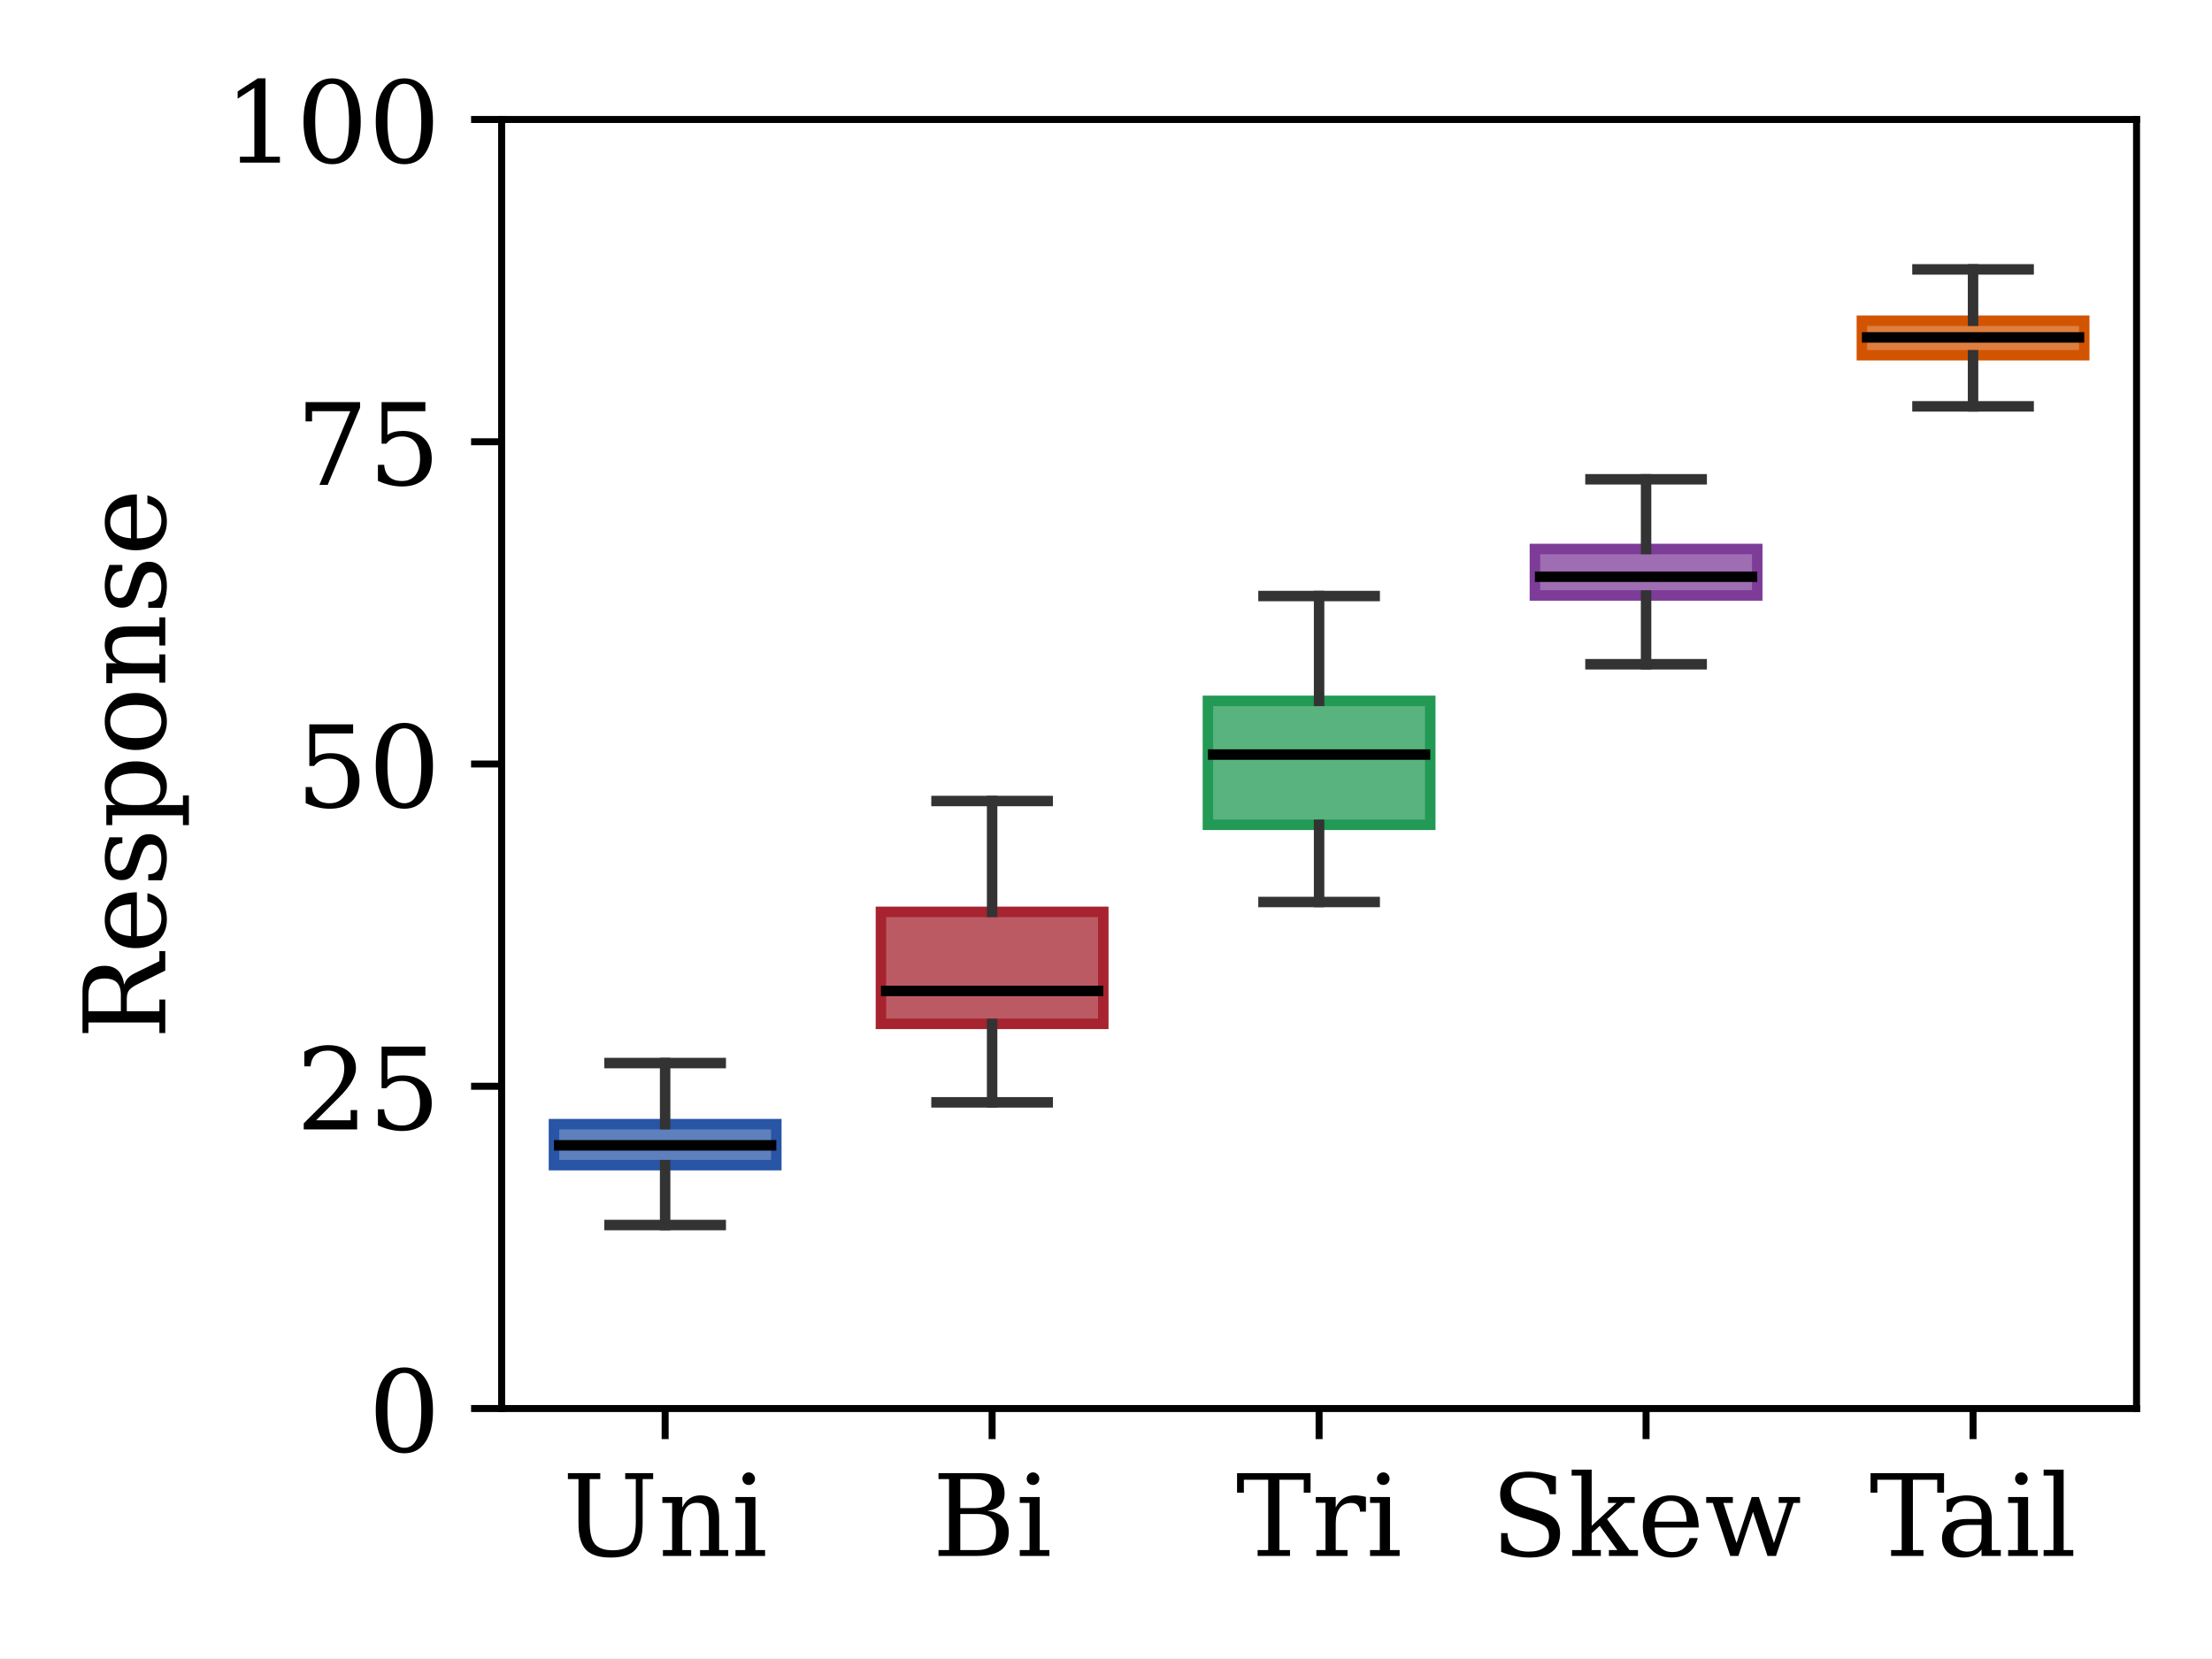
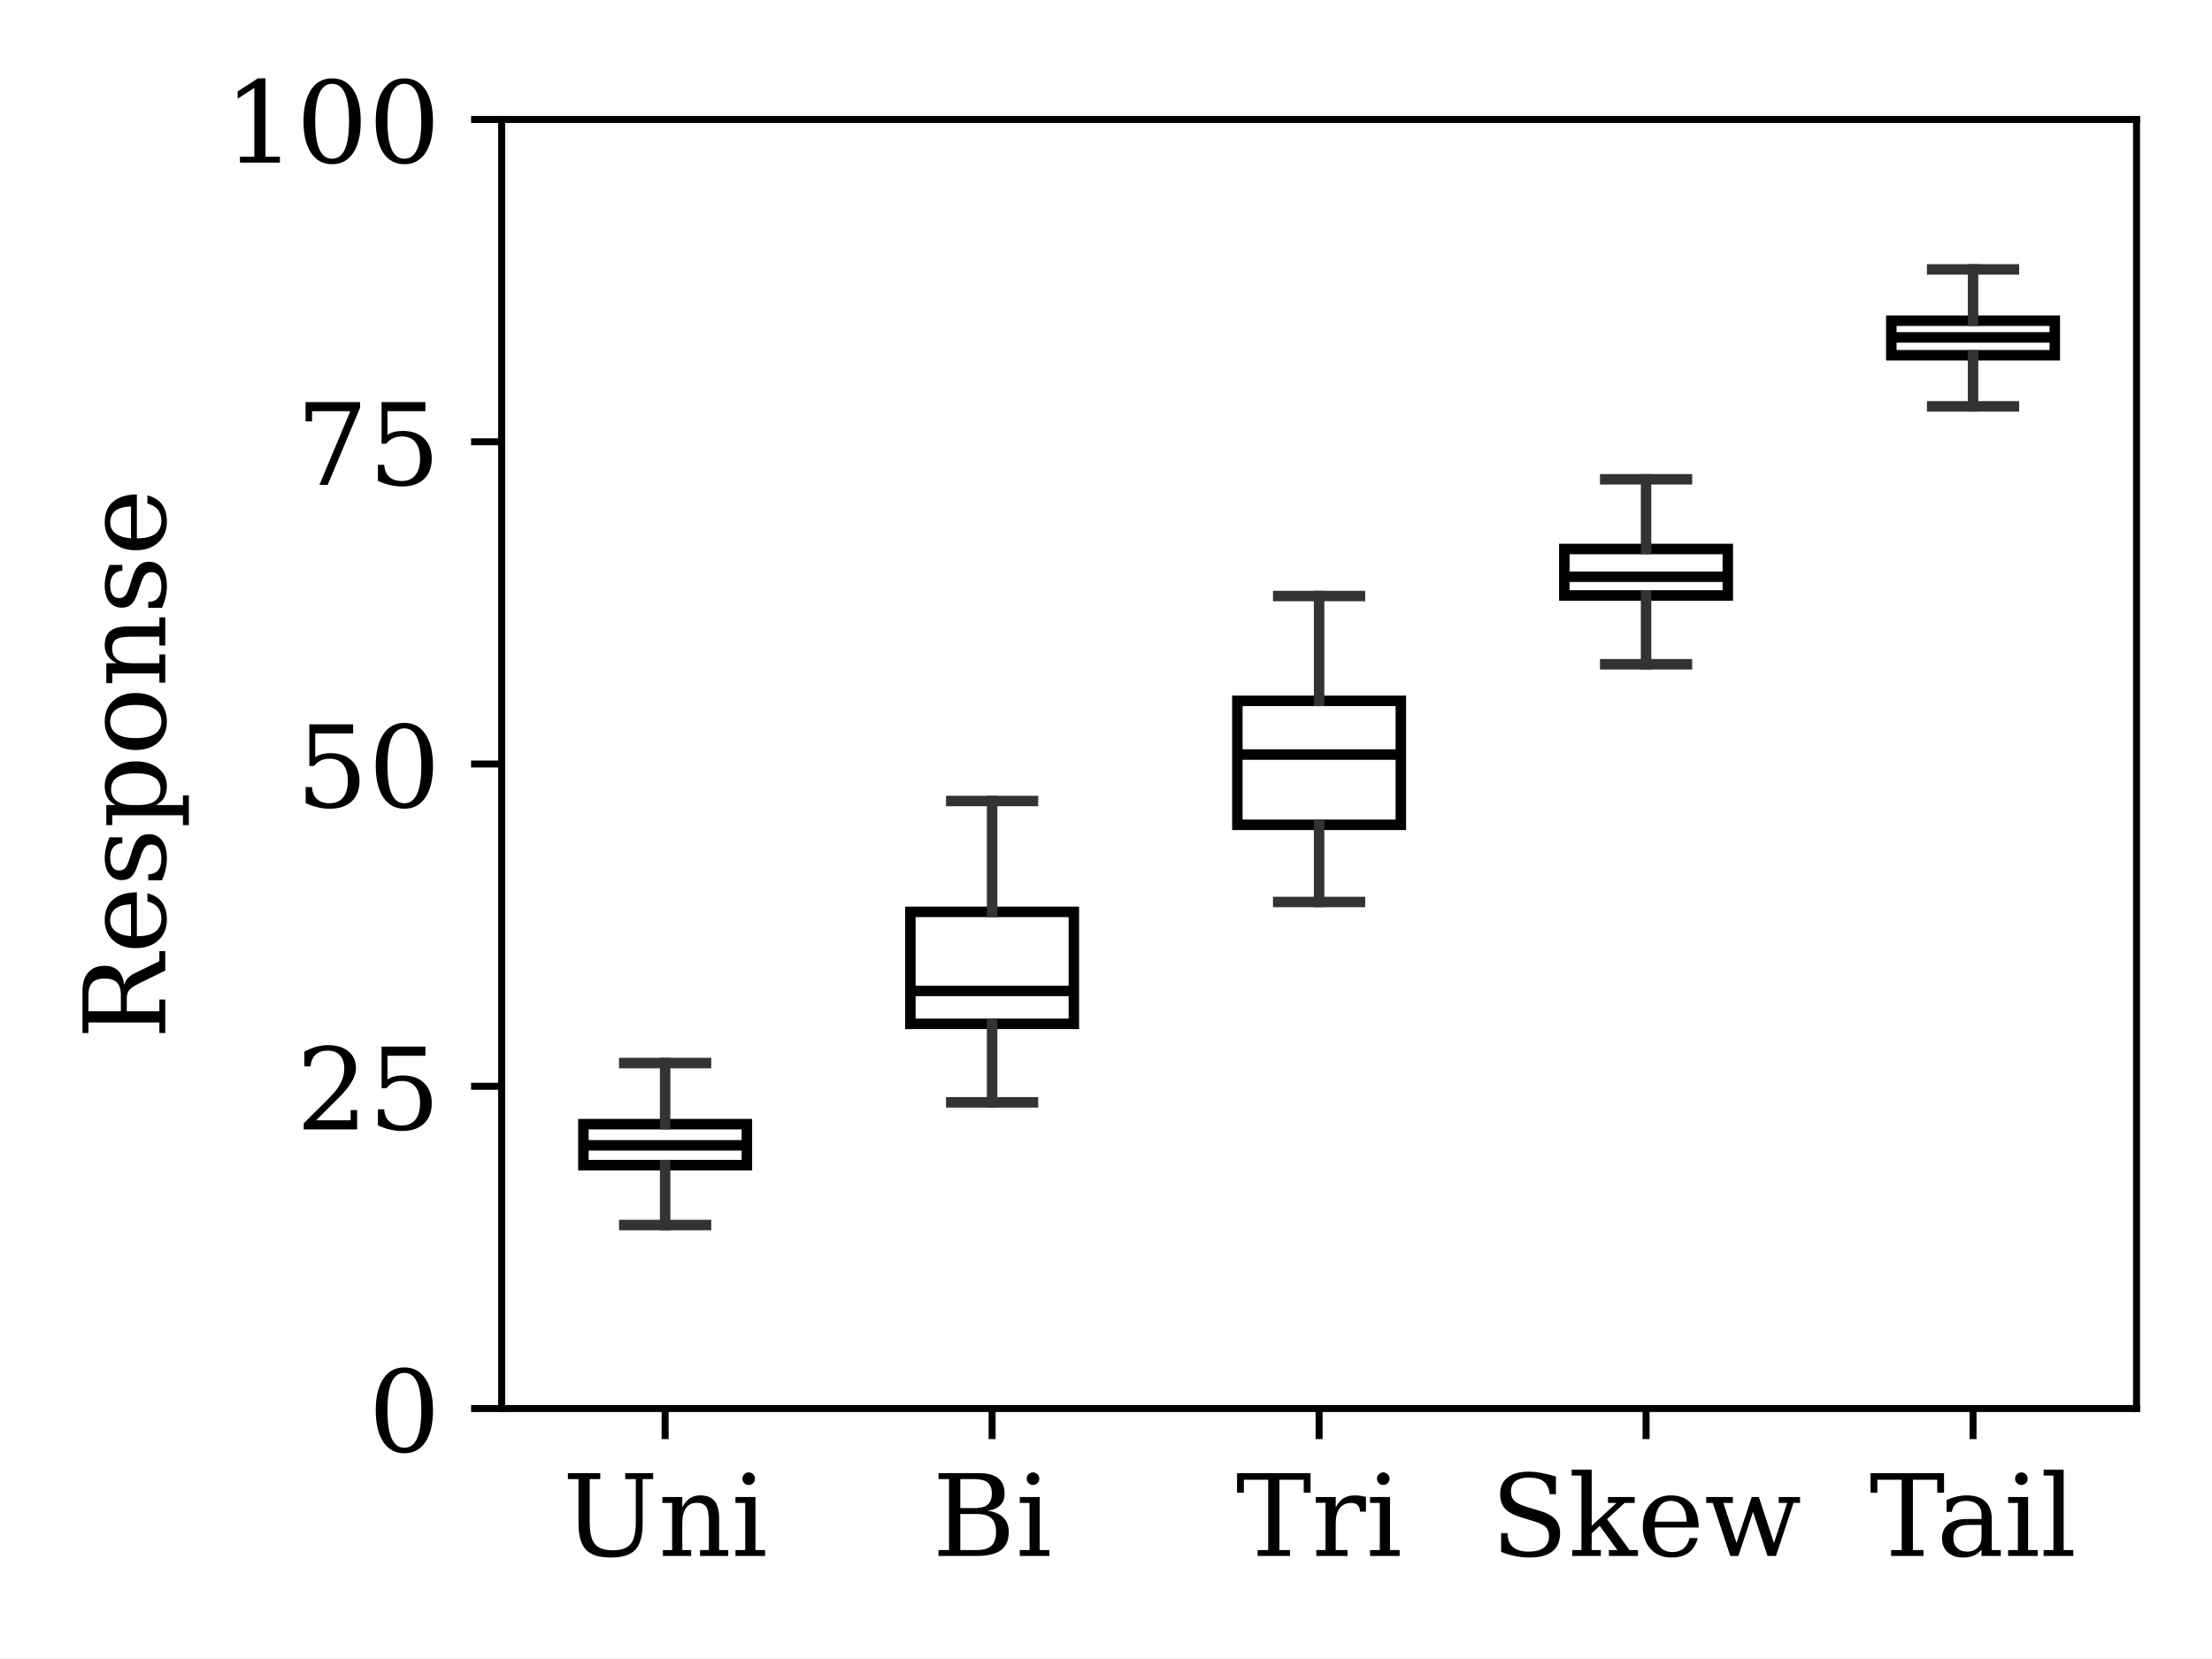
<svg xmlns="http://www.w3.org/2000/svg" xmlns:xlink="http://www.w3.org/1999/xlink" width="253.28pt" height="189.88pt" viewBox="0 0 253.28 189.88" version="1.1">
  <defs>
    <style type="text/css">*{stroke-linejoin: round; stroke-linecap: butt}</style>
  </defs>
  <g id="figure_1">
    <g id="patch_1">
      <path d="M 0 189.88 L 253.28 189.88 L 253.28 0 L 0 0 z " style="fill: #ffffff" />
    </g>
    <g id="axes_1">
      <g id="patch_2">
        <path d="M 57.44 161.28 L 244.64 161.28 L 244.64 13.68 L 57.44 13.68 z " style="fill: #ffffff" />
      </g>
      <g id="matplotlib.axis_1">
        <g id="xtick_1">
          <g id="line2d_1">
            <defs>
-               <path id="m5e8a3b260f" d="M 0 0 L 0 3.5 " style="stroke: #000000; stroke-width: 0.8" />
+               <path id="mbf20b64b3d" d="M 0 0 L 0 3.5 " style="stroke: #000000; stroke-width: 0.8" />
            </defs>
            <g>
-               <use xlink:href="#m5e8a3b260f" x="76.16" y="161.28" style="stroke: #000000; stroke-width: 0.8" />
+               <use xlink:href="#mbf20b64b3d" x="76.16" y="161.28" style="stroke: #000000; stroke-width: 0.8" />
            </g>
          </g>
          <g id="text_1">
            <g transform="translate(64.41633 178.158) scale(0.13 -0.13)">
              <defs>
                <path id="DejaVuSerif-55" d="M 897 4331 L 300 4331 L 300 4666 L 2125 4666 L 2125 4331 L 1528 4331 L 1528 1919 Q 1528 1025 1820 672 Q 2113 319 2828 319 Q 3544 319 3836 672 Q 4128 1025 4128 1919 L 4128 4331 L 3531 4331 L 3531 4666 L 5106 4666 L 5106 4331 L 4513 4331 L 4513 1856 Q 4513 791 4103 350 Q 3694 -91 2713 -91 Q 1731 -91 1314 353 Q 897 797 897 1856 L 897 4331 z " transform="scale(0.015625)" />
                <path id="DejaVuSerif-6e" d="M 263 0 L 263 331 L 781 331 L 781 2988 L 231 2988 L 231 3322 L 1356 3322 L 1356 2731 Q 1516 3069 1770 3241 Q 2025 3413 2363 3413 Q 2913 3413 3172 3097 Q 3431 2781 3431 2113 L 3431 331 L 3944 331 L 3944 0 L 2356 0 L 2356 331 L 2853 331 L 2853 1931 Q 2853 2541 2703 2767 Q 2553 2994 2175 2994 Q 1775 2994 1565 2701 Q 1356 2409 1356 1850 L 1356 331 L 1856 331 L 1856 0 L 263 0 z " transform="scale(0.015625)" />
                <path id="DejaVuSerif-69" d="M 622 4353 Q 622 4497 726 4603 Q 831 4709 978 4709 Q 1122 4709 1226 4603 Q 1331 4497 1331 4353 Q 1331 4206 1228 4103 Q 1125 4000 978 4000 Q 831 4000 726 4103 Q 622 4206 622 4353 z M 1356 331 L 1900 331 L 1900 0 L 231 0 L 231 331 L 781 331 L 781 2988 L 231 2988 L 231 3322 L 1356 3322 L 1356 331 z " transform="scale(0.015625)" />
              </defs>
              <use xlink:href="#DejaVuSerif-55" />
              <use xlink:href="#DejaVuSerif-6e" transform="translate(84.27734 0)" />
              <use xlink:href="#DejaVuSerif-69" transform="translate(148.6816 0)" />
            </g>
          </g>
        </g>
        <g id="xtick_2">
          <g id="line2d_2">
            <g>
-               <use xlink:href="#m5e8a3b260f" x="113.6" y="161.28" style="stroke: #000000; stroke-width: 0.8" />
+               <use xlink:href="#mbf20b64b3d" x="113.6" y="161.28" style="stroke: #000000; stroke-width: 0.8" />
            </g>
          </g>
          <g id="text_2">
            <g transform="translate(106.7445 178.158) scale(0.13 -0.13)">
              <defs>
                <path id="DejaVuSerif-42" d="M 1581 331 L 2516 331 Q 3078 331 3337 575 Q 3597 819 3597 1350 Q 3597 1878 3339 2120 Q 3081 2363 2516 2363 L 1581 2363 L 1581 331 z M 1581 2694 L 2375 2694 Q 2888 2694 3123 2891 Q 3359 3088 3359 3513 Q 3359 3941 3123 4136 Q 2888 4331 2375 4331 L 1581 4331 L 1581 2694 z M 353 0 L 353 331 L 947 331 L 947 4331 L 353 4331 L 353 4666 L 2656 4666 Q 3363 4666 3720 4377 Q 4078 4088 4078 3513 Q 4078 3097 3829 2850 Q 3581 2603 3103 2547 Q 3697 2472 4005 2167 Q 4313 1863 4313 1350 Q 4313 656 3875 328 Q 3438 0 2509 0 L 353 0 z " transform="scale(0.015625)" />
              </defs>
              <use xlink:href="#DejaVuSerif-42" />
              <use xlink:href="#DejaVuSerif-69" transform="translate(73.48633 0)" />
            </g>
          </g>
        </g>
        <g id="xtick_3">
          <g id="line2d_3">
            <g>
-               <use xlink:href="#m5e8a3b260f" x="151.04" y="161.28" style="stroke: #000000; stroke-width: 0.8" />
+               <use xlink:href="#mbf20b64b3d" x="151.04" y="161.28" style="stroke: #000000; stroke-width: 0.8" />
            </g>
          </g>
          <g id="text_3">
            <g transform="translate(141.5185 178.158) scale(0.13 -0.13)">
              <defs>
                <path id="DejaVuSerif-54" d="M 1222 0 L 1222 331 L 1819 331 L 1819 4294 L 447 4294 L 447 3566 L 63 3566 L 63 4666 L 4206 4666 L 4206 3566 L 3822 3566 L 3822 4294 L 2450 4294 L 2450 331 L 3047 331 L 3047 0 L 1222 0 z " transform="scale(0.015625)" />
                <path id="DejaVuSerif-72" d="M 3059 3328 L 3059 2497 L 2728 2497 Q 2713 2744 2591 2866 Q 2469 2988 2234 2988 Q 1809 2988 1582 2694 Q 1356 2400 1356 1850 L 1356 331 L 2022 331 L 2022 0 L 263 0 L 263 331 L 781 331 L 781 2994 L 231 2994 L 231 3322 L 1356 3322 L 1356 2731 Q 1525 3078 1790 3245 Q 2056 3413 2438 3413 Q 2578 3413 2733 3391 Q 2888 3369 3059 3328 z " transform="scale(0.015625)" />
              </defs>
              <use xlink:href="#DejaVuSerif-54" />
              <use xlink:href="#DejaVuSerif-72" transform="translate(66.69922 0)" />
              <use xlink:href="#DejaVuSerif-69" transform="translate(114.502 0)" />
            </g>
          </g>
        </g>
        <g id="xtick_4">
          <g id="line2d_4">
            <g>
-               <use xlink:href="#m5e8a3b260f" x="188.48" y="161.28" style="stroke: #000000; stroke-width: 0.8" />
+               <use xlink:href="#mbf20b64b3d" x="188.48" y="161.28" style="stroke: #000000; stroke-width: 0.8" />
            </g>
          </g>
          <g id="text_4">
            <g transform="translate(170.6781 178.158) scale(0.13 -0.13)">
              <defs>
                <path id="DejaVuSerif-53" d="M 594 225 L 594 1288 L 953 1284 Q 969 753 1261 498 Q 1553 244 2150 244 Q 2706 244 2998 464 Q 3291 684 3291 1106 Q 3291 1444 3114 1625 Q 2938 1806 2369 1978 L 1753 2163 Q 1084 2366 811 2669 Q 538 2972 538 3500 Q 538 4094 959 4422 Q 1381 4750 2144 4750 Q 2469 4750 2856 4679 Q 3244 4609 3681 4475 L 3681 3481 L 3328 3481 Q 3275 3975 2998 4195 Q 2722 4416 2156 4416 Q 1663 4416 1405 4214 Q 1147 4013 1147 3628 Q 1147 3294 1340 3103 Q 1534 2913 2163 2725 L 2741 2553 Q 3375 2363 3645 2067 Q 3916 1772 3916 1275 Q 3916 597 3481 253 Q 3047 -91 2188 -91 Q 1803 -91 1404 -12 Q 1006 66 594 225 z " transform="scale(0.015625)" />
                <path id="DejaVuSerif-6b" d="M 1831 0 L 219 0 L 219 331 L 738 331 L 738 4531 L 184 4531 L 184 4863 L 1313 4863 L 1313 1697 L 2713 2988 L 2234 2988 L 2234 3322 L 3738 3322 L 3738 2988 L 3169 2988 L 2181 2075 L 3444 331 L 3922 331 L 3922 0 L 2284 0 L 2284 331 L 2759 331 L 1766 1697 L 1313 1275 L 1313 331 L 1831 331 L 1831 0 z " transform="scale(0.015625)" />
                <path id="DejaVuSerif-65" d="M 3469 1600 L 991 1600 L 991 1575 Q 991 903 1244 561 Q 1497 219 1991 219 Q 2369 219 2611 417 Q 2853 616 2950 1006 L 3413 1006 Q 3275 459 2904 184 Q 2534 -91 1931 -91 Q 1203 -91 761 389 Q 319 869 319 1663 Q 319 2450 753 2931 Q 1188 3413 1894 3413 Q 2647 3413 3050 2948 Q 3453 2484 3469 1600 z M 2791 1931 Q 2772 2513 2545 2808 Q 2319 3103 1894 3103 Q 1497 3103 1269 2806 Q 1041 2509 991 1931 L 2791 1931 z " transform="scale(0.015625)" />
                <path id="DejaVuSerif-77" d="M 3072 3322 L 3922 728 L 4672 2988 L 4191 2988 L 4191 3322 L 5394 3322 L 5394 2988 L 5025 2988 L 4038 0 L 3559 0 L 2741 2484 L 1919 0 L 1459 0 L 475 2988 L 103 2988 L 103 3322 L 1606 3322 L 1606 2988 L 1069 2988 L 1813 728 L 2669 3322 L 3072 3322 z " transform="scale(0.015625)" />
              </defs>
              <use xlink:href="#DejaVuSerif-53" />
              <use xlink:href="#DejaVuSerif-6b" transform="translate(68.50586 0)" />
              <use xlink:href="#DejaVuSerif-65" transform="translate(129.1016 0)" />
              <use xlink:href="#DejaVuSerif-77" transform="translate(188.2812 0)" />
            </g>
          </g>
        </g>
        <g id="xtick_5">
          <g id="line2d_5">
            <g>
-               <use xlink:href="#m5e8a3b260f" x="225.92" y="161.28" style="stroke: #000000; stroke-width: 0.8" />
+               <use xlink:href="#mbf20b64b3d" x="225.92" y="161.28" style="stroke: #000000; stroke-width: 0.8" />
            </g>
          </g>
          <g id="text_5">
            <g transform="translate(214.0545 178.158) scale(0.13 -0.13)">
              <defs>
                <path id="DejaVuSerif-61" d="M 2547 1044 L 2547 1747 L 1806 1747 Q 1378 1747 1168 1562 Q 959 1378 959 997 Q 959 650 1171 447 Q 1384 244 1747 244 Q 2106 244 2326 466 Q 2547 688 2547 1044 z M 3122 2075 L 3122 331 L 3634 331 L 3634 0 L 2547 0 L 2547 359 Q 2356 128 2106 18 Q 1856 -91 1522 -91 Q 969 -91 644 203 Q 319 497 319 997 Q 319 1513 691 1797 Q 1063 2081 1741 2081 L 2547 2081 L 2547 2309 Q 2547 2688 2317 2895 Q 2088 3103 1672 3103 Q 1328 3103 1125 2947 Q 922 2791 872 2484 L 575 2484 L 575 3156 Q 875 3284 1158 3348 Q 1441 3413 1709 3413 Q 2400 3413 2761 3070 Q 3122 2728 3122 2075 z " transform="scale(0.015625)" />
                <path id="DejaVuSerif-6c" d="M 1313 331 L 1856 331 L 1856 0 L 184 0 L 184 331 L 738 331 L 738 4531 L 184 4531 L 184 4863 L 1313 4863 L 1313 331 z " transform="scale(0.015625)" />
              </defs>
              <use xlink:href="#DejaVuSerif-54" />
              <use xlink:href="#DejaVuSerif-61" transform="translate(58.94922 0)" />
              <use xlink:href="#DejaVuSerif-69" transform="translate(118.5684 0)" />
              <use xlink:href="#DejaVuSerif-6c" transform="translate(150.5508 0)" />
            </g>
          </g>
        </g>
      </g>
      <g id="matplotlib.axis_2">
        <g id="ytick_1">
          <g id="line2d_6">
            <defs>
-               <path id="m010b0285c9" d="M 0 0 L -3.5 0 " style="stroke: #000000; stroke-width: 0.8" />
+               <path id="m80f44d9a52" d="M 0 0 L -3.5 0 " style="stroke: #000000; stroke-width: 0.8" />
            </defs>
            <g>
-               <use xlink:href="#m010b0285c9" x="57.44" y="161.28" style="stroke: #000000; stroke-width: 0.8" />
+               <use xlink:href="#m80f44d9a52" x="57.44" y="161.28" style="stroke: #000000; stroke-width: 0.8" />
            </g>
          </g>
          <g id="text_6">
            <g transform="translate(42.16875 166.219) scale(0.13 -0.13)">
              <defs>
                <path id="DejaVuSerif-30" d="M 2034 219 Q 2513 219 2750 744 Q 2988 1269 2988 2328 Q 2988 3391 2750 3916 Q 2513 4441 2034 4441 Q 1556 4441 1318 3916 Q 1081 3391 1081 2328 Q 1081 1269 1318 744 Q 1556 219 2034 219 z M 2034 -91 Q 1275 -91 848 546 Q 422 1184 422 2328 Q 422 3475 848 4112 Q 1275 4750 2034 4750 Q 2797 4750 3222 4112 Q 3647 3475 3647 2328 Q 3647 1184 3222 546 Q 2797 -91 2034 -91 z " transform="scale(0.015625)" />
              </defs>
              <use xlink:href="#DejaVuSerif-30" />
            </g>
          </g>
        </g>
        <g id="ytick_2">
          <g id="line2d_7">
            <g>
-               <use xlink:href="#m010b0285c9" x="57.44" y="124.38" style="stroke: #000000; stroke-width: 0.8" />
+               <use xlink:href="#m80f44d9a52" x="57.44" y="124.38" style="stroke: #000000; stroke-width: 0.8" />
            </g>
          </g>
          <g id="text_7">
            <g transform="translate(33.8975 129.319) scale(0.13 -0.13)">
              <defs>
                <path id="DejaVuSerif-32" d="M 819 3553 L 469 3553 L 469 4384 Q 803 4563 1142 4656 Q 1481 4750 1806 4750 Q 2534 4750 2956 4397 Q 3378 4044 3378 3438 Q 3378 2753 2422 1800 Q 2347 1728 2309 1691 L 1131 513 L 3078 513 L 3078 1088 L 3444 1088 L 3444 0 L 434 0 L 434 341 L 1850 1753 Q 2319 2222 2519 2614 Q 2719 3006 2719 3438 Q 2719 3909 2473 4175 Q 2228 4441 1797 4441 Q 1350 4441 1106 4219 Q 863 3997 819 3553 z " transform="scale(0.015625)" />
                <path id="DejaVuSerif-35" d="M 3219 4666 L 3219 4153 L 1081 4153 L 1081 2816 Q 1244 2928 1461 2984 Q 1678 3041 1947 3041 Q 2703 3041 3140 2622 Q 3578 2203 3578 1478 Q 3578 738 3136 323 Q 2694 -91 1894 -91 Q 1572 -91 1234 -12 Q 897 66 544 225 L 544 1131 L 897 1131 Q 925 688 1179 453 Q 1434 219 1894 219 Q 2388 219 2653 544 Q 2919 869 2919 1478 Q 2919 2084 2655 2407 Q 2391 2731 1894 2731 Q 1613 2731 1398 2631 Q 1184 2531 1019 2322 L 750 2322 L 750 4666 L 3219 4666 z " transform="scale(0.015625)" />
              </defs>
              <use xlink:href="#DejaVuSerif-32" />
              <use xlink:href="#DejaVuSerif-35" transform="translate(63.62305 0)" />
            </g>
          </g>
        </g>
        <g id="ytick_3">
          <g id="line2d_8">
            <g>
-               <use xlink:href="#m010b0285c9" x="57.44" y="87.48" style="stroke: #000000; stroke-width: 0.8" />
+               <use xlink:href="#m80f44d9a52" x="57.44" y="87.48" style="stroke: #000000; stroke-width: 0.8" />
            </g>
          </g>
          <g id="text_8">
            <g transform="translate(33.8975 92.41898) scale(0.13 -0.13)">
              <use xlink:href="#DejaVuSerif-35" />
              <use xlink:href="#DejaVuSerif-30" transform="translate(63.62305 0)" />
            </g>
          </g>
        </g>
        <g id="ytick_4">
          <g id="line2d_9">
            <g>
-               <use xlink:href="#m010b0285c9" x="57.44" y="50.58" style="stroke: #000000; stroke-width: 0.8" />
+               <use xlink:href="#m80f44d9a52" x="57.44" y="50.58" style="stroke: #000000; stroke-width: 0.8" />
            </g>
          </g>
          <g id="text_9">
            <g transform="translate(33.8975 55.51898) scale(0.13 -0.13)">
              <defs>
                <path id="DejaVuSerif-37" d="M 3609 4347 L 1784 0 L 1319 0 L 3059 4153 L 903 4153 L 903 3578 L 538 3578 L 538 4666 L 3609 4666 L 3609 4347 z " transform="scale(0.015625)" />
              </defs>
              <use xlink:href="#DejaVuSerif-37" />
              <use xlink:href="#DejaVuSerif-35" transform="translate(63.62305 0)" />
            </g>
          </g>
        </g>
        <g id="ytick_5">
          <g id="line2d_10">
            <g>
-               <use xlink:href="#m010b0285c9" x="57.44" y="13.68" style="stroke: #000000; stroke-width: 0.8" />
+               <use xlink:href="#m80f44d9a52" x="57.44" y="13.68" style="stroke: #000000; stroke-width: 0.8" />
            </g>
          </g>
          <g id="text_10">
            <g transform="translate(25.62625 18.61898) scale(0.13 -0.13)">
              <defs>
                <path id="DejaVuSerif-31" d="M 909 0 L 909 331 L 1722 331 L 1722 4213 L 781 3603 L 781 4013 L 1919 4750 L 2350 4750 L 2350 331 L 3163 331 L 3163 0 L 909 0 z " transform="scale(0.015625)" />
              </defs>
              <use xlink:href="#DejaVuSerif-31" />
              <use xlink:href="#DejaVuSerif-30" transform="translate(63.62305 0)" />
              <use xlink:href="#DejaVuSerif-30" transform="translate(127.2461 0)" />
            </g>
          </g>
        </g>
        <g id="text_11">
          <g transform="translate(18.92266 118.9999) rotate(-90) scale(0.13 -0.13)">
            <defs>
              <path id="DejaVuSerif-52" d="M 3066 2316 Q 3284 2256 3442 2114 Q 3600 1972 3725 1716 L 4403 331 L 4972 331 L 4972 0 L 3872 0 L 3144 1484 Q 2934 1916 2759 2042 Q 2584 2169 2278 2169 L 1581 2169 L 1581 331 L 2241 331 L 2241 0 L 353 0 L 353 331 L 947 331 L 947 4331 L 353 4331 L 353 4666 L 2719 4666 Q 3400 4666 3770 4341 Q 4141 4016 4141 3419 Q 4141 2938 3870 2661 Q 3600 2384 3066 2316 z M 1581 2503 L 2503 2503 Q 2975 2503 3200 2726 Q 3425 2950 3425 3419 Q 3425 3888 3200 4109 Q 2975 4331 2503 4331 L 1581 4331 L 1581 2503 z " transform="scale(0.015625)" />
              <path id="DejaVuSerif-73" d="M 359 184 L 359 959 L 691 959 Q 703 588 923 403 Q 1144 219 1575 219 Q 1963 219 2166 364 Q 2369 509 2369 788 Q 2369 1006 2220 1140 Q 2072 1275 1594 1428 L 1178 1569 Q 750 1706 558 1912 Q 366 2119 366 2438 Q 366 2894 700 3153 Q 1034 3413 1625 3413 Q 1888 3413 2178 3344 Q 2469 3275 2778 3144 L 2778 2419 L 2447 2419 Q 2434 2741 2221 2922 Q 2009 3103 1644 3103 Q 1281 3103 1095 2975 Q 909 2847 909 2591 Q 909 2381 1050 2254 Q 1191 2128 1613 1997 L 2069 1856 Q 2541 1709 2748 1489 Q 2956 1269 2956 922 Q 2956 450 2595 179 Q 2234 -91 1600 -91 Q 1278 -91 972 -22 Q 666 47 359 184 z " transform="scale(0.015625)" />
              <path id="DejaVuSerif-70" d="M 1313 1825 L 1313 1497 Q 1313 897 1542 583 Q 1772 269 2209 269 Q 2650 269 2876 622 Q 3103 975 3103 1663 Q 3103 2353 2876 2703 Q 2650 3053 2209 3053 Q 1772 3053 1542 2737 Q 1313 2422 1313 1825 z M 738 2988 L 184 2988 L 184 3322 L 1313 3322 L 1313 2803 Q 1481 3116 1742 3264 Q 2003 3413 2388 3413 Q 3000 3413 3387 2928 Q 3775 2444 3775 1663 Q 3775 881 3387 395 Q 3000 -91 2388 -91 Q 2003 -91 1742 57 Q 1481 206 1313 519 L 1313 -997 L 1856 -997 L 1856 -1331 L 184 -1331 L 184 -997 L 738 -997 L 738 2988 z " transform="scale(0.015625)" />
              <path id="DejaVuSerif-6f" d="M 1925 219 Q 2388 219 2623 584 Q 2859 950 2859 1663 Q 2859 2375 2623 2739 Q 2388 3103 1925 3103 Q 1463 3103 1227 2739 Q 991 2375 991 1663 Q 991 950 1228 584 Q 1466 219 1925 219 z M 1925 -91 Q 1200 -91 759 389 Q 319 869 319 1663 Q 319 2456 758 2934 Q 1197 3413 1925 3413 Q 2653 3413 3092 2934 Q 3531 2456 3531 1663 Q 3531 869 3092 389 Q 2653 -91 1925 -91 z " transform="scale(0.015625)" />
            </defs>
            <use xlink:href="#DejaVuSerif-52" />
            <use xlink:href="#DejaVuSerif-65" transform="translate(75.29297 0)" />
            <use xlink:href="#DejaVuSerif-73" transform="translate(134.4727 0)" />
            <use xlink:href="#DejaVuSerif-70" transform="translate(185.791 0)" />
            <use xlink:href="#DejaVuSerif-6f" transform="translate(249.8047 0)" />
            <use xlink:href="#DejaVuSerif-6e" transform="translate(310.0098 0)" />
            <use xlink:href="#DejaVuSerif-73" transform="translate(374.4141 0)" />
            <use xlink:href="#DejaVuSerif-65" transform="translate(425.7324 0)" />
          </g>
        </g>
      </g>
      <g id="patch_3">
-         <path d="M 63.43 133.412 L 88.89 133.412 L 88.89 128.719 L 63.43 128.719 L 63.43 133.412 z " clip-path="url(#p79cf25ad8b)" style="fill: #2855a6; fill-opacity: 0.75; stroke: #2855a6; stroke-width: 1.2; stroke-linejoin: miter" />
+         <path d="M 66.8 133.412 L 85.52 133.412 L 85.52 128.719 L 66.8 128.719 L 66.8 133.412 L 66.8 133.412 z " clip-path="url(#pfd4c53bad5)" style="fill: none; stroke: #000000; stroke-width: 1.2; stroke-linejoin: miter" />
      </g>
      <g id="line2d_11">
-         <path d="M 76.16 133.412 L 76.16 140.271 " clip-path="url(#p79cf25ad8b)" style="fill: none; stroke: #333333; stroke-width: 1.2; stroke-linecap: square" />
+         <path d="M 76.16 133.412 L 76.16 140.271 " clip-path="url(#pfd4c53bad5)" style="fill: none; stroke: #333333; stroke-width: 1.2; stroke-linecap: square" />
      </g>
      <g id="line2d_12">
-         <path d="M 76.16 128.719 L 76.16 121.724 " clip-path="url(#p79cf25ad8b)" style="fill: none; stroke: #333333; stroke-width: 1.2; stroke-linecap: square" />
+         <path d="M 76.16 128.719 L 76.16 121.724 " clip-path="url(#pfd4c53bad5)" style="fill: none; stroke: #333333; stroke-width: 1.2; stroke-linecap: square" />
      </g>
      <g id="line2d_13">
-         <path d="M 69.795 140.271 L 82.525 140.271 " clip-path="url(#p79cf25ad8b)" style="fill: none; stroke: #333333; stroke-width: 1.2; stroke-linecap: square" />
+         <path d="M 71.48 140.271 L 80.84 140.271 " clip-path="url(#pfd4c53bad5)" style="fill: none; stroke: #333333; stroke-width: 1.2; stroke-linecap: square" />
      </g>
      <g id="line2d_14">
-         <path d="M 69.795 121.724 L 82.525 121.724 " clip-path="url(#p79cf25ad8b)" style="fill: none; stroke: #333333; stroke-width: 1.2; stroke-linecap: square" />
+         <path d="M 71.48 121.724 L 80.84 121.724 " clip-path="url(#pfd4c53bad5)" style="fill: none; stroke: #333333; stroke-width: 1.2; stroke-linecap: square" />
      </g>
      <g id="patch_4">
-         <path d="M 100.87 117.234 L 126.33 117.234 L 126.33 104.41 L 100.87 104.41 L 100.87 117.234 z " clip-path="url(#p79cf25ad8b)" style="fill: #a6232f; fill-opacity: 0.75; stroke: #a6232f; stroke-width: 1.2; stroke-linejoin: miter" />
+         <path d="M 104.24 117.234 L 122.96 117.234 L 122.96 104.41 L 104.24 104.41 L 104.24 117.234 L 104.24 117.234 z " clip-path="url(#pfd4c53bad5)" style="fill: none; stroke: #000000; stroke-width: 1.2; stroke-linejoin: miter" />
      </g>
      <g id="line2d_15">
-         <path d="M 113.6 117.234 L 113.6 126.223 " clip-path="url(#p79cf25ad8b)" style="fill: none; stroke: #333333; stroke-width: 1.2; stroke-linecap: square" />
+         <path d="M 113.6 117.234 L 113.6 126.223 " clip-path="url(#pfd4c53bad5)" style="fill: none; stroke: #333333; stroke-width: 1.2; stroke-linecap: square" />
      </g>
      <g id="line2d_16">
-         <path d="M 113.6 104.41 L 113.6 91.717 " clip-path="url(#p79cf25ad8b)" style="fill: none; stroke: #333333; stroke-width: 1.2; stroke-linecap: square" />
+         <path d="M 113.6 104.41 L 113.6 91.717 " clip-path="url(#pfd4c53bad5)" style="fill: none; stroke: #333333; stroke-width: 1.2; stroke-linecap: square" />
      </g>
      <g id="line2d_17">
-         <path d="M 107.235 126.223 L 119.965 126.223 " clip-path="url(#p79cf25ad8b)" style="fill: none; stroke: #333333; stroke-width: 1.2; stroke-linecap: square" />
+         <path d="M 108.92 126.223 L 118.28 126.223 " clip-path="url(#pfd4c53bad5)" style="fill: none; stroke: #333333; stroke-width: 1.2; stroke-linecap: square" />
      </g>
      <g id="line2d_18">
-         <path d="M 107.235 91.717 L 119.965 91.717 " clip-path="url(#p79cf25ad8b)" style="fill: none; stroke: #333333; stroke-width: 1.2; stroke-linecap: square" />
+         <path d="M 108.92 91.717 L 118.28 91.717 " clip-path="url(#pfd4c53bad5)" style="fill: none; stroke: #333333; stroke-width: 1.2; stroke-linecap: square" />
      </g>
      <g id="patch_5">
-         <path d="M 138.31 94.442 L 163.77 94.442 L 163.77 80.251 L 138.31 80.251 L 138.31 94.442 z " clip-path="url(#p79cf25ad8b)" style="fill: #229954; fill-opacity: 0.75; stroke: #229954; stroke-width: 1.2; stroke-linejoin: miter" />
+         <path d="M 141.68 94.442 L 160.4 94.442 L 160.4 80.251 L 141.68 80.251 L 141.68 94.442 L 141.68 94.442 z " clip-path="url(#pfd4c53bad5)" style="fill: none; stroke: #000000; stroke-width: 1.2; stroke-linejoin: miter" />
      </g>
      <g id="line2d_19">
-         <path d="M 151.04 94.442 L 151.04 103.281 " clip-path="url(#p79cf25ad8b)" style="fill: none; stroke: #333333; stroke-width: 1.2; stroke-linecap: square" />
+         <path d="M 151.04 94.442 L 151.04 103.281 " clip-path="url(#pfd4c53bad5)" style="fill: none; stroke: #333333; stroke-width: 1.2; stroke-linecap: square" />
      </g>
      <g id="line2d_20">
-         <path d="M 151.04 80.251 L 151.04 68.248 " clip-path="url(#p79cf25ad8b)" style="fill: none; stroke: #333333; stroke-width: 1.2; stroke-linecap: square" />
+         <path d="M 151.04 80.251 L 151.04 68.248 " clip-path="url(#pfd4c53bad5)" style="fill: none; stroke: #333333; stroke-width: 1.2; stroke-linecap: square" />
      </g>
      <g id="line2d_21">
-         <path d="M 144.675 103.281 L 157.405 103.281 " clip-path="url(#p79cf25ad8b)" style="fill: none; stroke: #333333; stroke-width: 1.2; stroke-linecap: square" />
+         <path d="M 146.36 103.281 L 155.72 103.281 " clip-path="url(#pfd4c53bad5)" style="fill: none; stroke: #333333; stroke-width: 1.2; stroke-linecap: square" />
      </g>
      <g id="line2d_22">
-         <path d="M 144.675 68.248 L 157.405 68.248 " clip-path="url(#p79cf25ad8b)" style="fill: none; stroke: #333333; stroke-width: 1.2; stroke-linecap: square" />
+         <path d="M 146.36 68.248 L 155.72 68.248 " clip-path="url(#pfd4c53bad5)" style="fill: none; stroke: #333333; stroke-width: 1.2; stroke-linecap: square" />
      </g>
      <g id="patch_6">
-         <path d="M 175.75 68.183 L 201.21 68.183 L 201.21 62.861 L 175.75 62.861 L 175.75 68.183 z " clip-path="url(#p79cf25ad8b)" style="fill: #7d3c98; fill-opacity: 0.75; stroke: #7d3c98; stroke-width: 1.2; stroke-linejoin: miter" />
+         <path d="M 179.12 68.183 L 197.84 68.183 L 197.84 62.861 L 179.12 62.861 L 179.12 68.183 L 179.12 68.183 z " clip-path="url(#pfd4c53bad5)" style="fill: none; stroke: #000000; stroke-width: 1.2; stroke-linejoin: miter" />
      </g>
      <g id="line2d_23">
-         <path d="M 188.48 68.183 L 188.48 76.059 " clip-path="url(#p79cf25ad8b)" style="fill: none; stroke: #333333; stroke-width: 1.2; stroke-linecap: square" />
+         <path d="M 188.48 68.183 L 188.48 76.059 " clip-path="url(#pfd4c53bad5)" style="fill: none; stroke: #333333; stroke-width: 1.2; stroke-linecap: square" />
      </g>
      <g id="line2d_24">
-         <path d="M 188.48 62.861 L 188.48 54.88 " clip-path="url(#p79cf25ad8b)" style="fill: none; stroke: #333333; stroke-width: 1.2; stroke-linecap: square" />
+         <path d="M 188.48 62.861 L 188.48 54.88 " clip-path="url(#pfd4c53bad5)" style="fill: none; stroke: #333333; stroke-width: 1.2; stroke-linecap: square" />
      </g>
      <g id="line2d_25">
-         <path d="M 182.115 76.059 L 194.845 76.059 " clip-path="url(#p79cf25ad8b)" style="fill: none; stroke: #333333; stroke-width: 1.2; stroke-linecap: square" />
+         <path d="M 183.8 76.059 L 193.16 76.059 " clip-path="url(#pfd4c53bad5)" style="fill: none; stroke: #333333; stroke-width: 1.2; stroke-linecap: square" />
      </g>
      <g id="line2d_26">
-         <path d="M 182.115 54.88 L 194.845 54.88 " clip-path="url(#p79cf25ad8b)" style="fill: none; stroke: #333333; stroke-width: 1.2; stroke-linecap: square" />
+         <path d="M 183.8 54.88 L 193.16 54.88 " clip-path="url(#pfd4c53bad5)" style="fill: none; stroke: #333333; stroke-width: 1.2; stroke-linecap: square" />
      </g>
      <g id="patch_7">
-         <path d="M 213.19 40.677 L 238.65 40.677 L 238.65 36.723 L 213.19 36.723 L 213.19 40.677 z " clip-path="url(#p79cf25ad8b)" style="fill: #d35400; fill-opacity: 0.75; stroke: #d35400; stroke-width: 1.2; stroke-linejoin: miter" />
+         <path d="M 216.56 40.677 L 235.28 40.677 L 235.28 36.723 L 216.56 36.723 L 216.56 40.677 L 216.56 40.677 z " clip-path="url(#pfd4c53bad5)" style="fill: none; stroke: #000000; stroke-width: 1.2; stroke-linejoin: miter" />
      </g>
      <g id="line2d_27">
-         <path d="M 225.92 40.677 L 225.92 46.531 " clip-path="url(#p79cf25ad8b)" style="fill: none; stroke: #333333; stroke-width: 1.2; stroke-linecap: square" />
+         <path d="M 225.92 40.677 L 225.92 46.531 " clip-path="url(#pfd4c53bad5)" style="fill: none; stroke: #333333; stroke-width: 1.2; stroke-linecap: square" />
      </g>
      <g id="line2d_28">
-         <path d="M 225.92 36.723 L 225.92 30.847 " clip-path="url(#p79cf25ad8b)" style="fill: none; stroke: #333333; stroke-width: 1.2; stroke-linecap: square" />
+         <path d="M 225.92 36.723 L 225.92 30.847 " clip-path="url(#pfd4c53bad5)" style="fill: none; stroke: #333333; stroke-width: 1.2; stroke-linecap: square" />
      </g>
      <g id="line2d_29">
-         <path d="M 219.555 46.531 L 232.285 46.531 " clip-path="url(#p79cf25ad8b)" style="fill: none; stroke: #333333; stroke-width: 1.2; stroke-linecap: square" />
+         <path d="M 221.24 46.531 L 230.6 46.531 " clip-path="url(#pfd4c53bad5)" style="fill: none; stroke: #333333; stroke-width: 1.2; stroke-linecap: square" />
      </g>
      <g id="line2d_30">
-         <path d="M 219.555 30.847 L 232.285 30.847 " clip-path="url(#p79cf25ad8b)" style="fill: none; stroke: #333333; stroke-width: 1.2; stroke-linecap: square" />
+         <path d="M 221.24 30.847 L 230.6 30.847 " clip-path="url(#pfd4c53bad5)" style="fill: none; stroke: #333333; stroke-width: 1.2; stroke-linecap: square" />
      </g>
      <g id="line2d_31">
-         <path d="M 63.43 131.147 L 88.89 131.147 " clip-path="url(#p79cf25ad8b)" style="fill: none; stroke: #000000; stroke-width: 1.2" />
+         <path d="M 66.8 131.147 L 85.52 131.147 " clip-path="url(#pfd4c53bad5)" style="fill: none; stroke: #000000; stroke-width: 1.2" />
      </g>
      <g id="line2d_32">
-         <path d="M 100.87 113.461 L 126.33 113.461 " clip-path="url(#p79cf25ad8b)" style="fill: none; stroke: #000000; stroke-width: 1.2" />
+         <path d="M 104.24 113.461 L 122.96 113.461 " clip-path="url(#pfd4c53bad5)" style="fill: none; stroke: #000000; stroke-width: 1.2" />
      </g>
      <g id="line2d_33">
-         <path d="M 138.31 86.399 L 163.77 86.399 " clip-path="url(#p79cf25ad8b)" style="fill: none; stroke: #000000; stroke-width: 1.2" />
+         <path d="M 141.68 86.399 L 160.4 86.399 " clip-path="url(#pfd4c53bad5)" style="fill: none; stroke: #000000; stroke-width: 1.2" />
      </g>
      <g id="line2d_34">
-         <path d="M 175.75 66.038 L 201.21 66.038 " clip-path="url(#p79cf25ad8b)" style="fill: none; stroke: #000000; stroke-width: 1.2" />
+         <path d="M 179.12 66.038 L 197.84 66.038 " clip-path="url(#pfd4c53bad5)" style="fill: none; stroke: #000000; stroke-width: 1.2" />
      </g>
      <g id="line2d_35">
-         <path d="M 213.19 38.635 L 238.65 38.635 " clip-path="url(#p79cf25ad8b)" style="fill: none; stroke: #000000; stroke-width: 1.2" />
+         <path d="M 216.56 38.635 L 235.28 38.635 " clip-path="url(#pfd4c53bad5)" style="fill: none; stroke: #000000; stroke-width: 1.2" />
      </g>
      <g id="patch_8">
        <path d="M 57.44 161.28 L 57.44 13.68 " style="fill: none; stroke: #000000; stroke-width: 0.8; stroke-linejoin: miter; stroke-linecap: square" />
      </g>
      <g id="patch_9">
        <path d="M 244.64 161.28 L 244.64 13.68 " style="fill: none; stroke: #000000; stroke-width: 0.8; stroke-linejoin: miter; stroke-linecap: square" />
      </g>
      <g id="patch_10">
        <path d="M 57.44 161.28 L 244.64 161.28 " style="fill: none; stroke: #000000; stroke-width: 0.8; stroke-linejoin: miter; stroke-linecap: square" />
      </g>
      <g id="patch_11">
        <path d="M 57.44 13.68 L 244.64 13.68 " style="fill: none; stroke: #000000; stroke-width: 0.8; stroke-linejoin: miter; stroke-linecap: square" />
      </g>
    </g>
  </g>
  <defs>
-     <clipPath id="p79cf25ad8b">
+     <clipPath id="pfd4c53bad5">
      <rect x="57.44" y="13.68" width="187.2" height="147.6" />
    </clipPath>
  </defs>
</svg>
